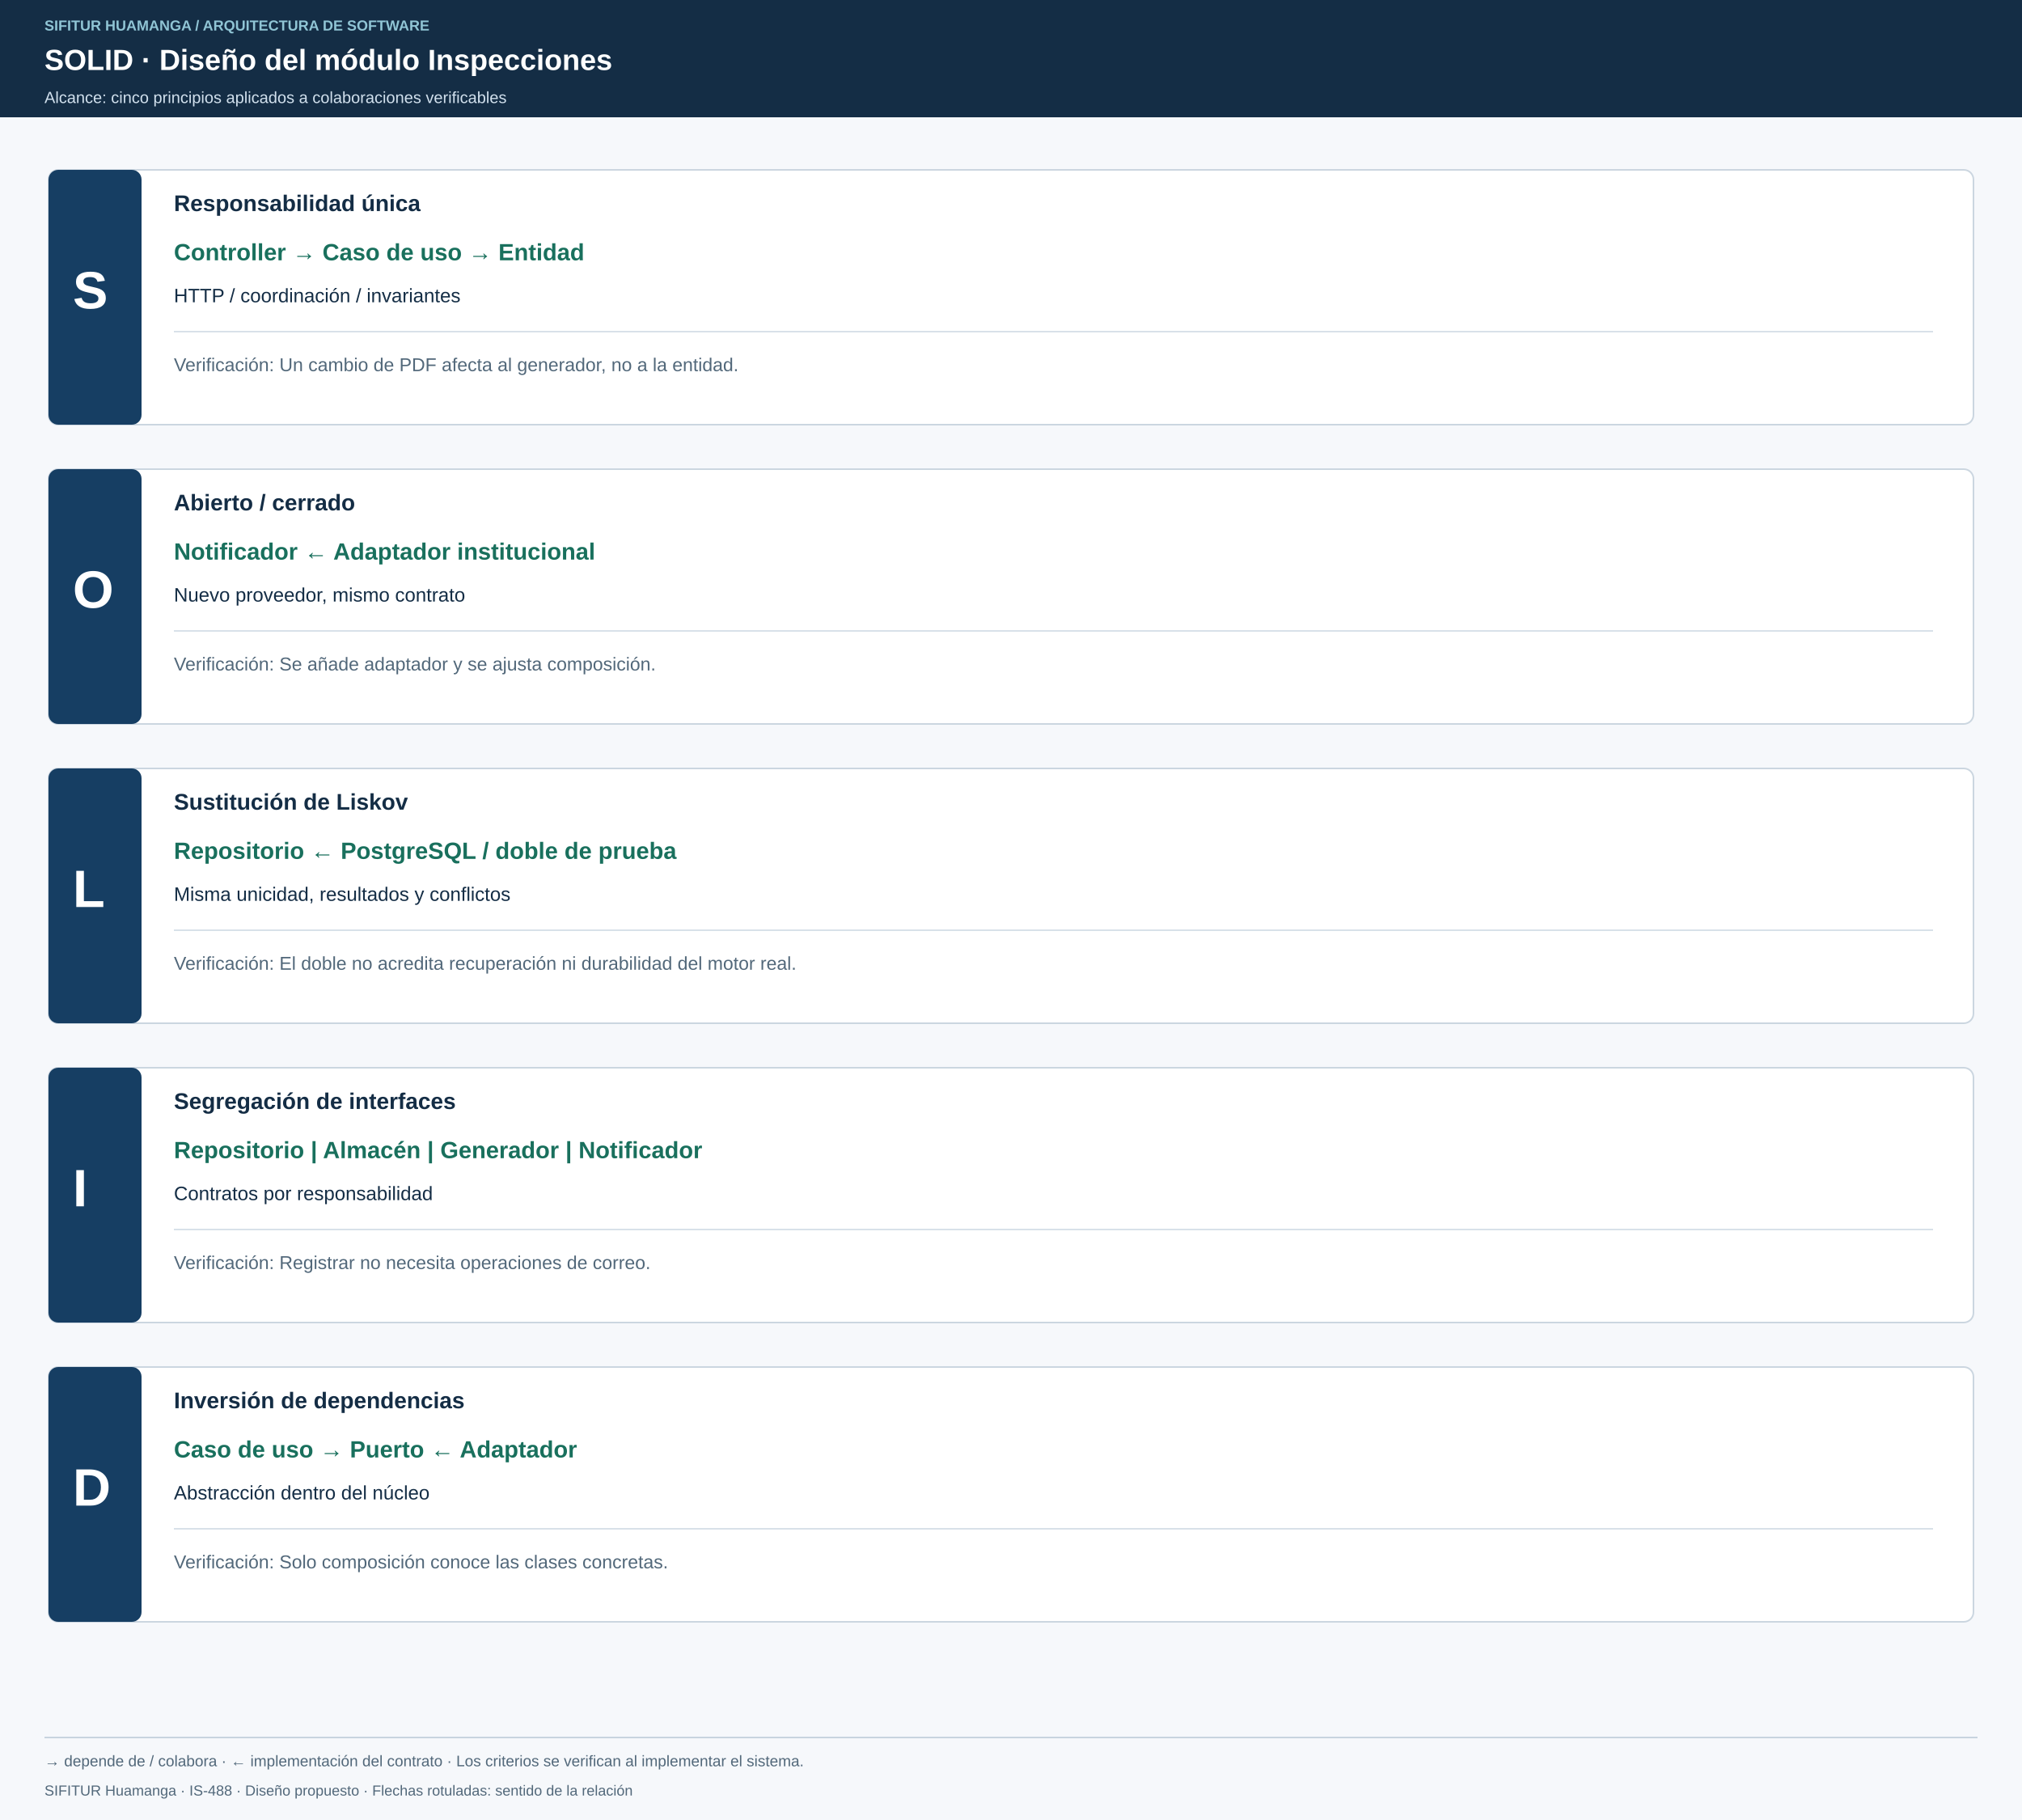
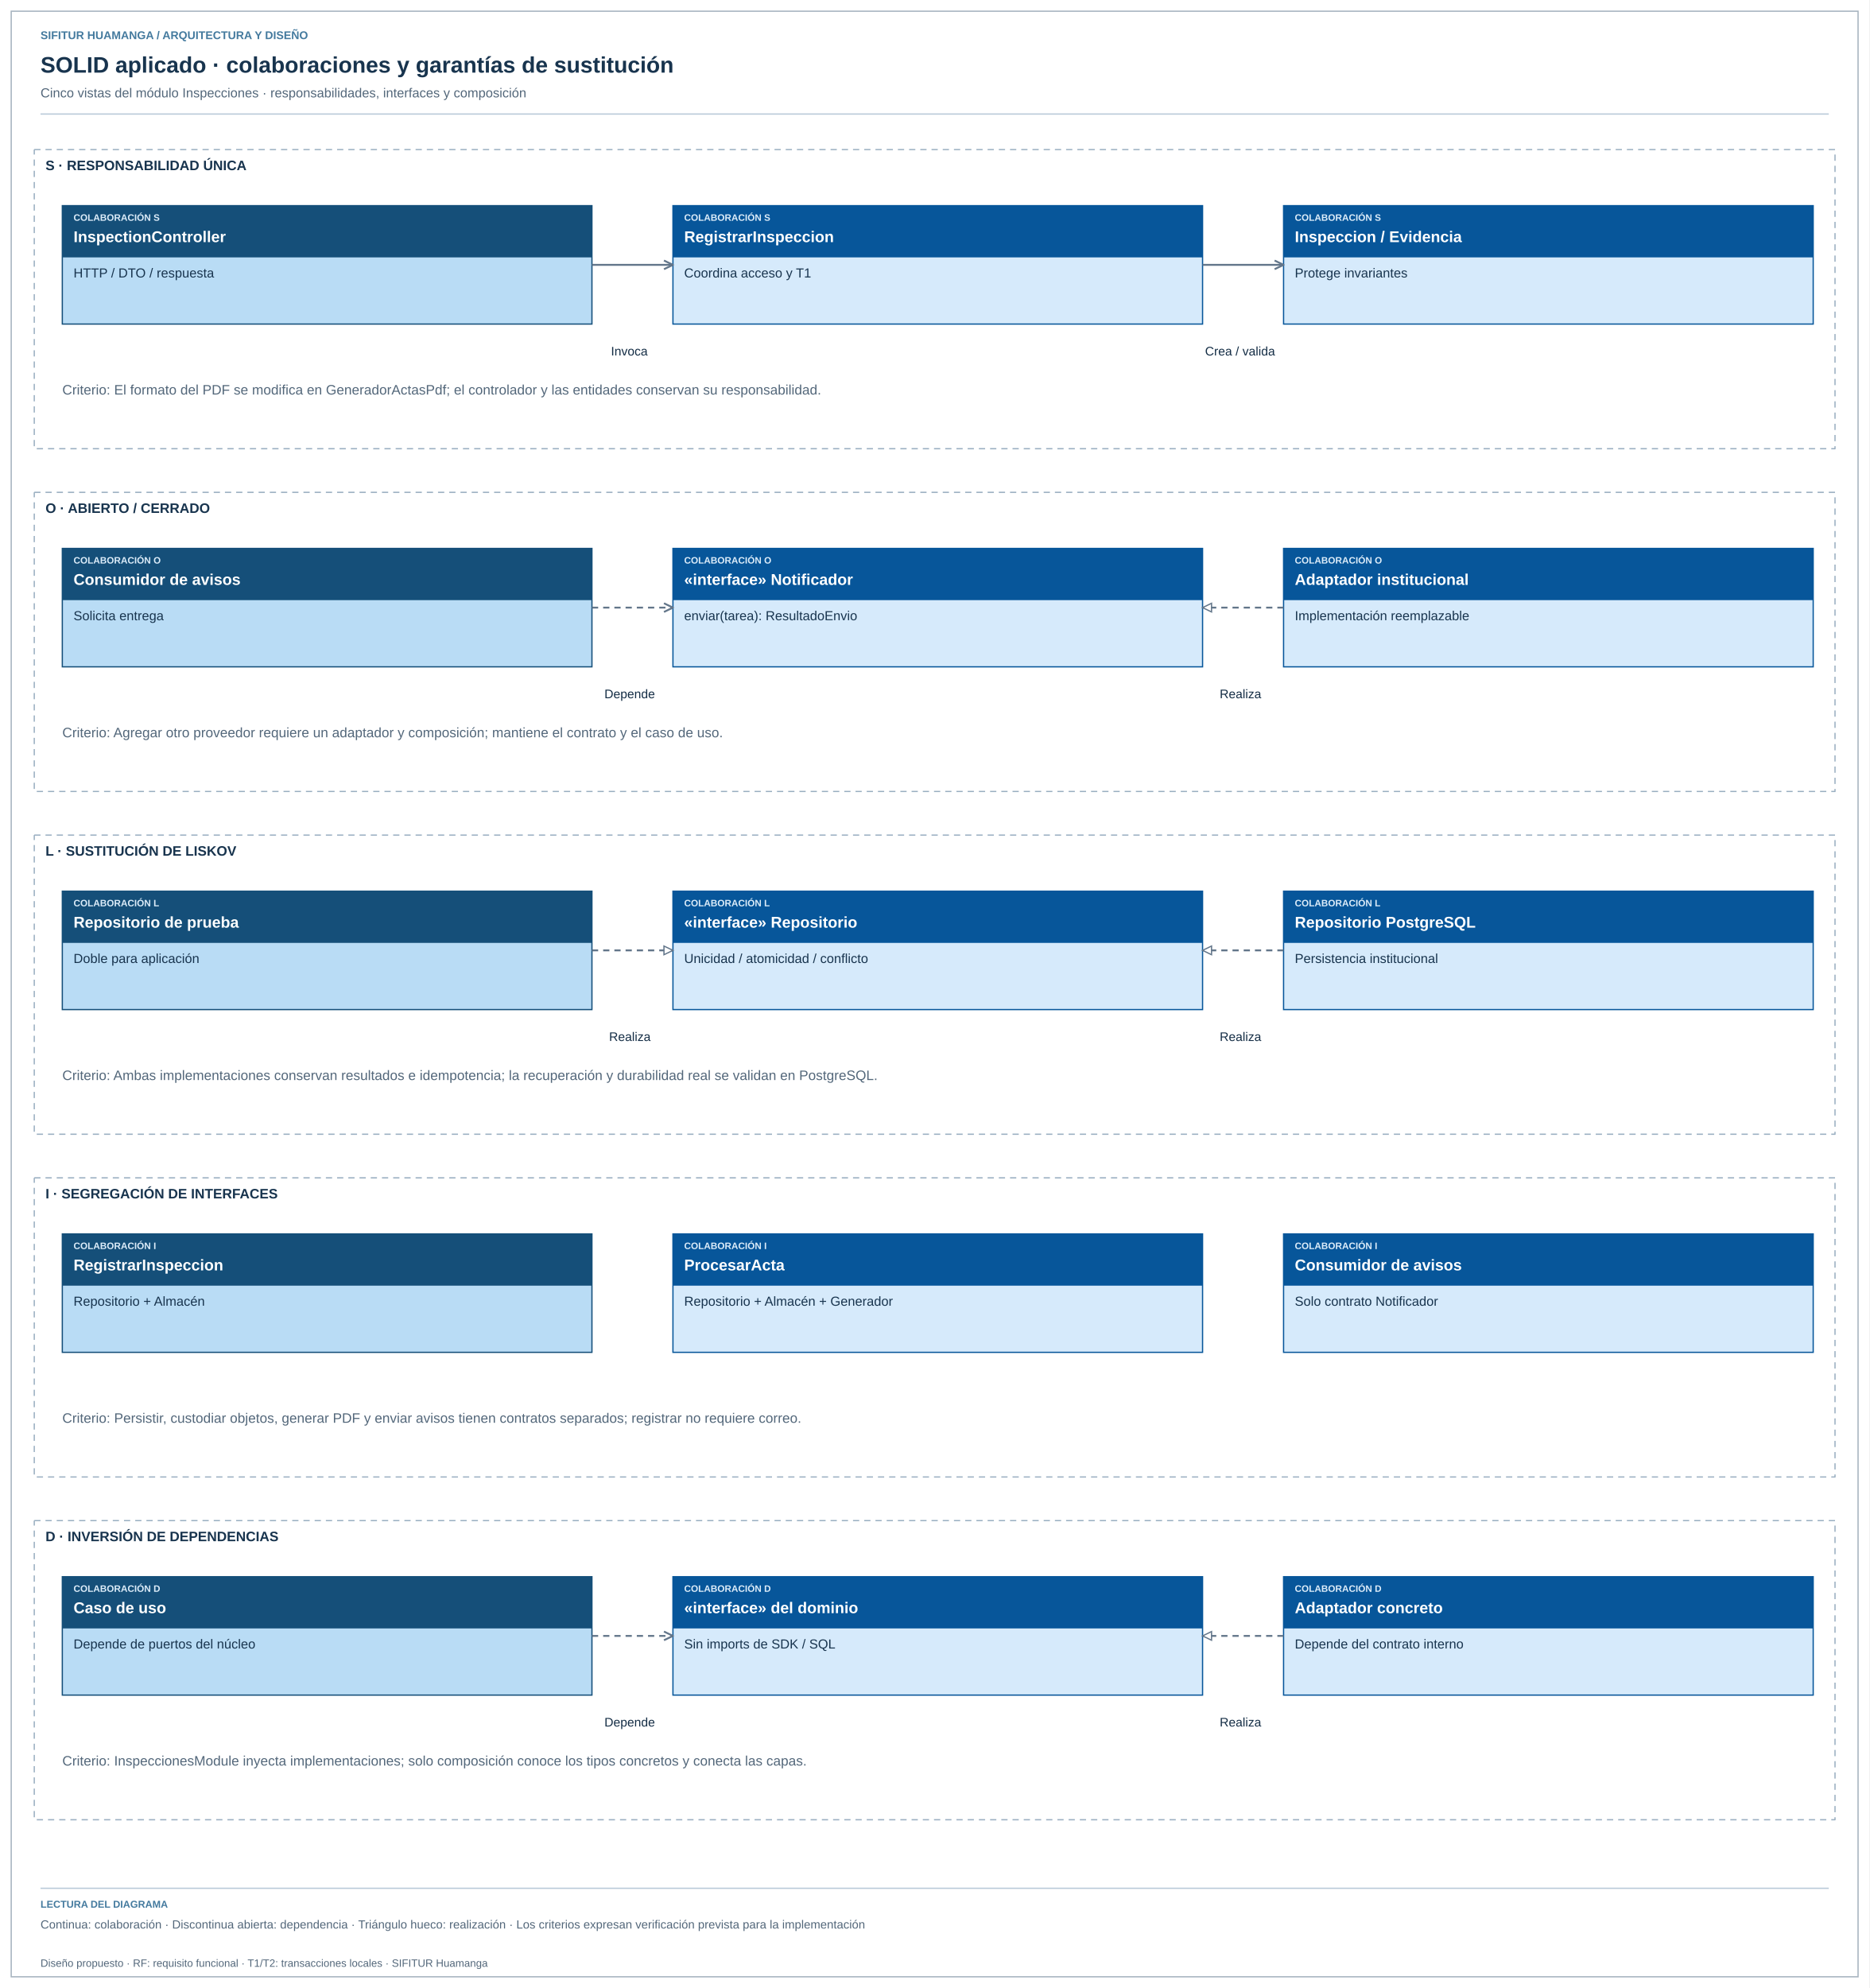
- <svg xmlns="http://www.w3.org/2000/svg" width="2500" height="2250" viewBox="0 0 2500 2250" role="img">
-   <rect width="100%" height="100%" fill="#f6f8fb" />
-   <rect x="0" y="0" width="2500" height="145" rx="0" fill="#142d45" stroke="none" stroke-width="2" />
-   <text x="55" y="37.76" font-family="Arial,sans-serif" font-size="18" font-weight="700" fill="#90c5d5">SIFITUR HUAMANGA  /  ARQUITECTURA DE SOFTWARE</text>
-   <text x="55" y="86.52" font-family="Arial,sans-serif" font-size="36" font-weight="700" fill="white">SOLID · Diseño del módulo Inspecciones</text>
-   <text x="55" y="127.4" font-family="Arial,sans-serif" font-size="20" font-weight="400" fill="#d1e0ed">Alcance: cinco principios aplicados a colaboraciones verificables</text>
-   <rect x="60" y="210" width="2380" height="315" rx="12" fill="white" stroke="#cbd6e0" stroke-width="2" />
-   <rect x="60" y="210" width="115" height="315" rx="12" fill="#163e63" stroke="none" stroke-width="2" />
-   <text x="90" y="381.3" font-family="Arial,sans-serif" font-size="65" font-weight="700" fill="white">S</text>
-   <text x="215" y="260.96" font-family="Arial,sans-serif" font-size="28" font-weight="700" fill="#142d45">Responsabilidad única</text>
-   <text x="215" y="321.78" font-family="Arial,sans-serif" font-size="29" font-weight="700" fill="#19705d">Controller → Caso de uso → Entidad</text>
-   <text x="215" y="373.68" font-family="Arial,sans-serif" font-size="24" font-weight="400" fill="#142d45">HTTP / coordinación / invariantes</text>
-   <polyline points="215,410 2390,410" fill="none" stroke="#d8e1e9" stroke-width="2" stroke-linejoin="round" />
-   <text x="215" y="458.86" font-family="Arial,sans-serif" font-size="23" font-weight="400" fill="#52687a">Verificación: Un cambio de PDF afecta al generador, no a la entidad.</text>
-   <rect x="60" y="580" width="2380" height="315" rx="12" fill="white" stroke="#cbd6e0" stroke-width="2" />
-   <rect x="60" y="580" width="115" height="315" rx="12" fill="#163e63" stroke="none" stroke-width="2" />
-   <text x="90" y="751.3" font-family="Arial,sans-serif" font-size="65" font-weight="700" fill="white">O</text>
-   <text x="215" y="630.96" font-family="Arial,sans-serif" font-size="28" font-weight="700" fill="#142d45">Abierto / cerrado</text>
-   <text x="215" y="691.78" font-family="Arial,sans-serif" font-size="29" font-weight="700" fill="#19705d">Notificador ← Adaptador institucional</text>
-   <text x="215" y="743.68" font-family="Arial,sans-serif" font-size="24" font-weight="400" fill="#142d45">Nuevo proveedor, mismo contrato</text>
-   <polyline points="215,780 2390,780" fill="none" stroke="#d8e1e9" stroke-width="2" stroke-linejoin="round" />
-   <text x="215" y="828.86" font-family="Arial,sans-serif" font-size="23" font-weight="400" fill="#52687a">Verificación: Se añade adaptador y se ajusta composición.</text>
-   <rect x="60" y="950" width="2380" height="315" rx="12" fill="white" stroke="#cbd6e0" stroke-width="2" />
-   <rect x="60" y="950" width="115" height="315" rx="12" fill="#163e63" stroke="none" stroke-width="2" />
-   <text x="90" y="1121.3" font-family="Arial,sans-serif" font-size="65" font-weight="700" fill="white">L</text>
-   <text x="215" y="1000.96" font-family="Arial,sans-serif" font-size="28" font-weight="700" fill="#142d45">Sustitución de Liskov</text>
-   <text x="215" y="1061.78" font-family="Arial,sans-serif" font-size="29" font-weight="700" fill="#19705d">Repositorio ← PostgreSQL / doble de prueba</text>
-   <text x="215" y="1113.68" font-family="Arial,sans-serif" font-size="24" font-weight="400" fill="#142d45">Misma unicidad, resultados y conflictos</text>
-   <polyline points="215,1150 2390,1150" fill="none" stroke="#d8e1e9" stroke-width="2" stroke-linejoin="round" />
-   <text x="215" y="1198.86" font-family="Arial,sans-serif" font-size="23" font-weight="400" fill="#52687a">Verificación: El doble no acredita recuperación ni durabilidad del motor real.</text>
-   <rect x="60" y="1320" width="2380" height="315" rx="12" fill="white" stroke="#cbd6e0" stroke-width="2" />
-   <rect x="60" y="1320" width="115" height="315" rx="12" fill="#163e63" stroke="none" stroke-width="2" />
-   <text x="90" y="1491.3" font-family="Arial,sans-serif" font-size="65" font-weight="700" fill="white">I</text>
-   <text x="215" y="1370.96" font-family="Arial,sans-serif" font-size="28" font-weight="700" fill="#142d45">Segregación de interfaces</text>
-   <text x="215" y="1431.78" font-family="Arial,sans-serif" font-size="29" font-weight="700" fill="#19705d">Repositorio | Almacén | Generador | Notificador</text>
-   <text x="215" y="1483.68" font-family="Arial,sans-serif" font-size="24" font-weight="400" fill="#142d45">Contratos por responsabilidad</text>
-   <polyline points="215,1520 2390,1520" fill="none" stroke="#d8e1e9" stroke-width="2" stroke-linejoin="round" />
-   <text x="215" y="1568.86" font-family="Arial,sans-serif" font-size="23" font-weight="400" fill="#52687a">Verificación: Registrar no necesita operaciones de correo.</text>
-   <rect x="60" y="1690" width="2380" height="315" rx="12" fill="white" stroke="#cbd6e0" stroke-width="2" />
-   <rect x="60" y="1690" width="115" height="315" rx="12" fill="#163e63" stroke="none" stroke-width="2" />
-   <text x="90" y="1861.3" font-family="Arial,sans-serif" font-size="65" font-weight="700" fill="white">D</text>
-   <text x="215" y="1740.96" font-family="Arial,sans-serif" font-size="28" font-weight="700" fill="#142d45">Inversión de dependencias</text>
-   <text x="215" y="1801.78" font-family="Arial,sans-serif" font-size="29" font-weight="700" fill="#19705d">Caso de uso → Puerto ← Adaptador</text>
-   <text x="215" y="1853.68" font-family="Arial,sans-serif" font-size="24" font-weight="400" fill="#142d45">Abstracción dentro del núcleo</text>
-   <polyline points="215,1890 2390,1890" fill="none" stroke="#d8e1e9" stroke-width="2" stroke-linejoin="round" />
-   <text x="215" y="1938.86" font-family="Arial,sans-serif" font-size="23" font-weight="400" fill="#52687a">Verificación: Solo composición conoce las clases concretas.</text>
-   <polyline points="55,2148 2445,2148" fill="none" stroke="#c8d4df" stroke-width="2" stroke-linejoin="round" />
-   <text x="55" y="2183.58" font-family="Arial,sans-serif" font-size="19" font-weight="400" fill="#52687a">→ depende de / colabora · ← implementación del contrato · Los criterios se verifican al implementar el sistema.</text>
-   <text x="55" y="2219.76" font-family="Arial,sans-serif" font-size="18" font-weight="400" fill="#52687a">SIFITUR Huamanga · IS-488 · Diseño propuesto · Flechas rotuladas: sentido de la relación</text>
+ <svg xmlns="http://www.w3.org/2000/svg" width="3000" height="3190" viewBox="0 0 3000 3190" role="img">
+   <rect width="100%" height="100%" fill="white" />
+   <rect x="18" y="18" width="2964" height="3154" rx="0" fill="white" stroke="#a6b3bf" stroke-width="2" />
+   <text x="65" y="62.76" font-family="Arial,sans-serif" font-size="18" font-weight="700" fill="#447a9e">SIFITUR HUAMANGA  /  ARQUITECTURA Y DISEÑO</text>
+   <text x="65" y="116.52" font-family="Arial,sans-serif" font-size="36" font-weight="700" fill="#18344e">SOLID aplicado · colaboraciones y garantías de sustitución</text>
+   <text x="65" y="156.22" font-family="Arial,sans-serif" font-size="21" font-weight="400" fill="#53677a">Cinco vistas del módulo Inspecciones · responsabilidades, interfaces y composición</text>
+   <polyline points="65,183 2935,183" fill="none" stroke="#b8c9d8" stroke-width="2" stroke-linejoin="round" />
+   <polyline points="55,240 2945,240 2945,720 55,720 55,240" fill="none" stroke="#9aafc1" stroke-width="2" stroke-linejoin="round" stroke-dasharray="10 8" />
+   <text x="73" y="273.04" font-family="Arial,sans-serif" font-size="22" font-weight="700" fill="#18344e">S · RESPONSABILIDAD ÚNICA</text>
+   <rect x="100" y="330" width="850" height="190" rx="0" fill="#b9dcf5" stroke="#154f79" stroke-width="2" />
+   <rect x="100" y="330" width="850" height="83" rx="0" fill="#154f79" stroke="none" stroke-width="2" />
+   <text x="118" y="354.3" font-family="Arial,sans-serif" font-size="15" font-weight="700" fill="#dcecf9">COLABORACIÓN S</text>
+   <text x="118" y="388.5" font-family="Arial,sans-serif" font-size="25" font-weight="700" fill="white">InspectionController</text>
+   <text x="118" y="445.22" font-family="Arial,sans-serif" font-size="21" font-weight="400" fill="#18344e">HTTP / DTO / respuesta</text>
+   <rect x="1080" y="330" width="850" height="190" rx="0" fill="#d6eafb" stroke="#07569a" stroke-width="2" />
+   <rect x="1080" y="330" width="850" height="83" rx="0" fill="#07569a" stroke="none" stroke-width="2" />
+   <text x="1098" y="354.3" font-family="Arial,sans-serif" font-size="15" font-weight="700" fill="#dcecf9">COLABORACIÓN S</text>
+   <text x="1098" y="388.5" font-family="Arial,sans-serif" font-size="25" font-weight="700" fill="white">RegistrarInspeccion</text>
+   <text x="1098" y="445.22" font-family="Arial,sans-serif" font-size="21" font-weight="400" fill="#18344e">Coordina acceso y T1</text>
+   <rect x="2060" y="330" width="850" height="190" rx="0" fill="#d6eafb" stroke="#07569a" stroke-width="2" />
+   <rect x="2060" y="330" width="850" height="83" rx="0" fill="#07569a" stroke="none" stroke-width="2" />
+   <text x="2078" y="354.3" font-family="Arial,sans-serif" font-size="15" font-weight="700" fill="#dcecf9">COLABORACIÓN S</text>
+   <text x="2078" y="388.5" font-family="Arial,sans-serif" font-size="25" font-weight="700" fill="white">Inspeccion / Evidencia</text>
+   <text x="2078" y="445.22" font-family="Arial,sans-serif" font-size="21" font-weight="400" fill="#18344e">Protege invariantes</text>
+   <polyline points="950,425.0 1015.0,425.0 1080,425.0" fill="none" stroke="#63768a" stroke-width="3" stroke-linejoin="round" />
+   <polyline points="1065.593,431.959 1080,425.0 1065.593,418.041" fill="none" stroke="#63768a" stroke-width="3" stroke-linejoin="round" />
+   <rect x="970.5" y="550" width="79.0" height="35" rx="4" fill="#ffffff" stroke="none" stroke-width="2" />
+   <text x="980.5" y="570.4" font-family="Arial,sans-serif" font-size="20" font-weight="400" fill="#142d45">Invoca</text>
+   <polyline points="1930,425.0 1995.0,425.0 2060,425.0" fill="none" stroke="#63768a" stroke-width="3" stroke-linejoin="round" />
+   <polyline points="2045.593,431.959 2060,425.0 2045.593,418.041" fill="none" stroke="#63768a" stroke-width="3" stroke-linejoin="round" />
+   <rect x="1924.0" y="550" width="132.0" height="35" rx="4" fill="#ffffff" stroke="none" stroke-width="2" />
+   <text x="1934.0" y="570.4" font-family="Arial,sans-serif" font-size="20" font-weight="400" fill="#142d45">Crea / valida</text>
+   <text x="100" y="633.04" font-family="Arial,sans-serif" font-size="22" font-weight="400" fill="#53677a">Criterio: El formato del PDF se modifica en GeneradorActasPdf; el controlador y las entidades conservan su responsabilidad.</text>
+   <polyline points="55,790 2945,790 2945,1270 55,1270 55,790" fill="none" stroke="#9aafc1" stroke-width="2" stroke-linejoin="round" stroke-dasharray="10 8" />
+   <text x="73" y="823.04" font-family="Arial,sans-serif" font-size="22" font-weight="700" fill="#18344e">O · ABIERTO / CERRADO</text>
+   <rect x="100" y="880" width="850" height="190" rx="0" fill="#b9dcf5" stroke="#154f79" stroke-width="2" />
+   <rect x="100" y="880" width="850" height="83" rx="0" fill="#154f79" stroke="none" stroke-width="2" />
+   <text x="118" y="904.3" font-family="Arial,sans-serif" font-size="15" font-weight="700" fill="#dcecf9">COLABORACIÓN O</text>
+   <text x="118" y="938.5" font-family="Arial,sans-serif" font-size="25" font-weight="700" fill="white">Consumidor de avisos</text>
+   <text x="118" y="995.22" font-family="Arial,sans-serif" font-size="21" font-weight="400" fill="#18344e">Solicita entrega</text>
+   <rect x="1080" y="880" width="850" height="190" rx="0" fill="#d6eafb" stroke="#07569a" stroke-width="2" />
+   <rect x="1080" y="880" width="850" height="83" rx="0" fill="#07569a" stroke="none" stroke-width="2" />
+   <text x="1098" y="904.3" font-family="Arial,sans-serif" font-size="15" font-weight="700" fill="#dcecf9">COLABORACIÓN O</text>
+   <text x="1098" y="938.5" font-family="Arial,sans-serif" font-size="25" font-weight="700" fill="white">«interface» Notificador</text>
+   <text x="1098" y="995.22" font-family="Arial,sans-serif" font-size="21" font-weight="400" fill="#18344e">enviar(tarea): ResultadoEnvio</text>
+   <rect x="2060" y="880" width="850" height="190" rx="0" fill="#d6eafb" stroke="#07569a" stroke-width="2" />
+   <rect x="2060" y="880" width="850" height="83" rx="0" fill="#07569a" stroke="none" stroke-width="2" />
+   <text x="2078" y="904.3" font-family="Arial,sans-serif" font-size="15" font-weight="700" fill="#dcecf9">COLABORACIÓN O</text>
+   <text x="2078" y="938.5" font-family="Arial,sans-serif" font-size="25" font-weight="700" fill="white">Adaptador institucional</text>
+   <text x="2078" y="995.22" font-family="Arial,sans-serif" font-size="21" font-weight="400" fill="#18344e">Implementación reemplazable</text>
+   <polyline points="950,975.0 1015.0,975.0 1080,975.0" fill="none" stroke="#63768a" stroke-width="3" stroke-linejoin="round" stroke-dasharray="10 8" />
+   <polyline points="1065.593,981.959 1080,975.0 1065.593,968.041" fill="none" stroke="#63768a" stroke-width="3" stroke-linejoin="round" />
+   <rect x="960.0" y="1100" width="100.0" height="35" rx="4" fill="#ffffff" stroke="none" stroke-width="2" />
+   <text x="970.0" y="1120.4" font-family="Arial,sans-serif" font-size="20" font-weight="400" fill="#142d45">Depende</text>
+   <polyline points="2060,975.0 1995.0,975.0 1930,975.0" fill="none" stroke="#63768a" stroke-width="3" stroke-linejoin="round" stroke-dasharray="10 8" />
+   <polygon points="1930,975.0 1944.407,968.041 1944.407,981.959" fill="white" stroke="#63768a" stroke-width="2" />
+   <rect x="1947.5" y="1100" width="85.0" height="35" rx="4" fill="#ffffff" stroke="none" stroke-width="2" />
+   <text x="1957.5" y="1120.4" font-family="Arial,sans-serif" font-size="20" font-weight="400" fill="#142d45">Realiza</text>
+   <text x="100" y="1183.04" font-family="Arial,sans-serif" font-size="22" font-weight="400" fill="#53677a">Criterio: Agregar otro proveedor requiere un adaptador y composición; mantiene el contrato y el caso de uso.</text>
+   <polyline points="55,1340 2945,1340 2945,1820 55,1820 55,1340" fill="none" stroke="#9aafc1" stroke-width="2" stroke-linejoin="round" stroke-dasharray="10 8" />
+   <text x="73" y="1373.04" font-family="Arial,sans-serif" font-size="22" font-weight="700" fill="#18344e">L · SUSTITUCIÓN DE LISKOV</text>
+   <rect x="100" y="1430" width="850" height="190" rx="0" fill="#b9dcf5" stroke="#154f79" stroke-width="2" />
+   <rect x="100" y="1430" width="850" height="83" rx="0" fill="#154f79" stroke="none" stroke-width="2" />
+   <text x="118" y="1454.3" font-family="Arial,sans-serif" font-size="15" font-weight="700" fill="#dcecf9">COLABORACIÓN L</text>
+   <text x="118" y="1488.5" font-family="Arial,sans-serif" font-size="25" font-weight="700" fill="white">Repositorio de prueba</text>
+   <text x="118" y="1545.22" font-family="Arial,sans-serif" font-size="21" font-weight="400" fill="#18344e">Doble para aplicación</text>
+   <rect x="1080" y="1430" width="850" height="190" rx="0" fill="#d6eafb" stroke="#07569a" stroke-width="2" />
+   <rect x="1080" y="1430" width="850" height="83" rx="0" fill="#07569a" stroke="none" stroke-width="2" />
+   <text x="1098" y="1454.3" font-family="Arial,sans-serif" font-size="15" font-weight="700" fill="#dcecf9">COLABORACIÓN L</text>
+   <text x="1098" y="1488.5" font-family="Arial,sans-serif" font-size="25" font-weight="700" fill="white">«interface» Repositorio</text>
+   <text x="1098" y="1545.22" font-family="Arial,sans-serif" font-size="21" font-weight="400" fill="#18344e">Unicidad / atomicidad / conflicto</text>
+   <rect x="2060" y="1430" width="850" height="190" rx="0" fill="#d6eafb" stroke="#07569a" stroke-width="2" />
+   <rect x="2060" y="1430" width="850" height="83" rx="0" fill="#07569a" stroke="none" stroke-width="2" />
+   <text x="2078" y="1454.3" font-family="Arial,sans-serif" font-size="15" font-weight="700" fill="#dcecf9">COLABORACIÓN L</text>
+   <text x="2078" y="1488.5" font-family="Arial,sans-serif" font-size="25" font-weight="700" fill="white">Repositorio PostgreSQL</text>
+   <text x="2078" y="1545.22" font-family="Arial,sans-serif" font-size="21" font-weight="400" fill="#18344e">Persistencia institucional</text>
+   <polyline points="950,1525.0 1015.0,1525.0 1080,1525.0" fill="none" stroke="#63768a" stroke-width="3" stroke-linejoin="round" stroke-dasharray="10 8" />
+   <polygon points="1080,1525.0 1065.593,1531.959 1065.593,1518.041" fill="white" stroke="#63768a" stroke-width="2" />
+   <rect x="967.5" y="1650" width="85.0" height="35" rx="4" fill="#ffffff" stroke="none" stroke-width="2" />
+   <text x="977.5" y="1670.4" font-family="Arial,sans-serif" font-size="20" font-weight="400" fill="#142d45">Realiza</text>
+   <polyline points="2060,1525.0 1995.0,1525.0 1930,1525.0" fill="none" stroke="#63768a" stroke-width="3" stroke-linejoin="round" stroke-dasharray="10 8" />
+   <polygon points="1930,1525.0 1944.407,1518.041 1944.407,1531.959" fill="white" stroke="#63768a" stroke-width="2" />
+   <rect x="1947.5" y="1650" width="85.0" height="35" rx="4" fill="#ffffff" stroke="none" stroke-width="2" />
+   <text x="1957.5" y="1670.4" font-family="Arial,sans-serif" font-size="20" font-weight="400" fill="#142d45">Realiza</text>
+   <text x="100" y="1733.04" font-family="Arial,sans-serif" font-size="22" font-weight="400" fill="#53677a">Criterio: Ambas implementaciones conservan resultados e idempotencia; la recuperación y durabilidad real se validan en PostgreSQL.</text>
+   <polyline points="55,1890 2945,1890 2945,2370 55,2370 55,1890" fill="none" stroke="#9aafc1" stroke-width="2" stroke-linejoin="round" stroke-dasharray="10 8" />
+   <text x="73" y="1923.04" font-family="Arial,sans-serif" font-size="22" font-weight="700" fill="#18344e">I · SEGREGACIÓN DE INTERFACES</text>
+   <rect x="100" y="1980" width="850" height="190" rx="0" fill="#b9dcf5" stroke="#154f79" stroke-width="2" />
+   <rect x="100" y="1980" width="850" height="83" rx="0" fill="#154f79" stroke="none" stroke-width="2" />
+   <text x="118" y="2004.3" font-family="Arial,sans-serif" font-size="15" font-weight="700" fill="#dcecf9">COLABORACIÓN I</text>
+   <text x="118" y="2038.5" font-family="Arial,sans-serif" font-size="25" font-weight="700" fill="white">RegistrarInspeccion</text>
+   <text x="118" y="2095.22" font-family="Arial,sans-serif" font-size="21" font-weight="400" fill="#18344e">Repositorio + Almacén</text>
+   <rect x="1080" y="1980" width="850" height="190" rx="0" fill="#d6eafb" stroke="#07569a" stroke-width="2" />
+   <rect x="1080" y="1980" width="850" height="83" rx="0" fill="#07569a" stroke="none" stroke-width="2" />
+   <text x="1098" y="2004.3" font-family="Arial,sans-serif" font-size="15" font-weight="700" fill="#dcecf9">COLABORACIÓN I</text>
+   <text x="1098" y="2038.5" font-family="Arial,sans-serif" font-size="25" font-weight="700" fill="white">ProcesarActa</text>
+   <text x="1098" y="2095.22" font-family="Arial,sans-serif" font-size="21" font-weight="400" fill="#18344e">Repositorio + Almacén + Generador</text>
+   <rect x="2060" y="1980" width="850" height="190" rx="0" fill="#d6eafb" stroke="#07569a" stroke-width="2" />
+   <rect x="2060" y="1980" width="850" height="83" rx="0" fill="#07569a" stroke="none" stroke-width="2" />
+   <text x="2078" y="2004.3" font-family="Arial,sans-serif" font-size="15" font-weight="700" fill="#dcecf9">COLABORACIÓN I</text>
+   <text x="2078" y="2038.5" font-family="Arial,sans-serif" font-size="25" font-weight="700" fill="white">Consumidor de avisos</text>
+   <text x="2078" y="2095.22" font-family="Arial,sans-serif" font-size="21" font-weight="400" fill="#18344e">Solo contrato Notificador</text>
+   <text x="100" y="2283.04" font-family="Arial,sans-serif" font-size="22" font-weight="400" fill="#53677a">Criterio: Persistir, custodiar objetos, generar PDF y enviar avisos tienen contratos separados; registrar no requiere correo.</text>
+   <polyline points="55,2440 2945,2440 2945,2920 55,2920 55,2440" fill="none" stroke="#9aafc1" stroke-width="2" stroke-linejoin="round" stroke-dasharray="10 8" />
+   <text x="73" y="2473.04" font-family="Arial,sans-serif" font-size="22" font-weight="700" fill="#18344e">D · INVERSIÓN DE DEPENDENCIAS</text>
+   <rect x="100" y="2530" width="850" height="190" rx="0" fill="#b9dcf5" stroke="#154f79" stroke-width="2" />
+   <rect x="100" y="2530" width="850" height="83" rx="0" fill="#154f79" stroke="none" stroke-width="2" />
+   <text x="118" y="2554.3" font-family="Arial,sans-serif" font-size="15" font-weight="700" fill="#dcecf9">COLABORACIÓN D</text>
+   <text x="118" y="2588.5" font-family="Arial,sans-serif" font-size="25" font-weight="700" fill="white">Caso de uso</text>
+   <text x="118" y="2645.22" font-family="Arial,sans-serif" font-size="21" font-weight="400" fill="#18344e">Depende de puertos del núcleo</text>
+   <rect x="1080" y="2530" width="850" height="190" rx="0" fill="#d6eafb" stroke="#07569a" stroke-width="2" />
+   <rect x="1080" y="2530" width="850" height="83" rx="0" fill="#07569a" stroke="none" stroke-width="2" />
+   <text x="1098" y="2554.3" font-family="Arial,sans-serif" font-size="15" font-weight="700" fill="#dcecf9">COLABORACIÓN D</text>
+   <text x="1098" y="2588.5" font-family="Arial,sans-serif" font-size="25" font-weight="700" fill="white">«interface» del dominio</text>
+   <text x="1098" y="2645.22" font-family="Arial,sans-serif" font-size="21" font-weight="400" fill="#18344e">Sin imports de SDK / SQL</text>
+   <rect x="2060" y="2530" width="850" height="190" rx="0" fill="#d6eafb" stroke="#07569a" stroke-width="2" />
+   <rect x="2060" y="2530" width="850" height="83" rx="0" fill="#07569a" stroke="none" stroke-width="2" />
+   <text x="2078" y="2554.3" font-family="Arial,sans-serif" font-size="15" font-weight="700" fill="#dcecf9">COLABORACIÓN D</text>
+   <text x="2078" y="2588.5" font-family="Arial,sans-serif" font-size="25" font-weight="700" fill="white">Adaptador concreto</text>
+   <text x="2078" y="2645.22" font-family="Arial,sans-serif" font-size="21" font-weight="400" fill="#18344e">Depende del contrato interno</text>
+   <polyline points="950,2625.0 1015.0,2625.0 1080,2625.0" fill="none" stroke="#63768a" stroke-width="3" stroke-linejoin="round" stroke-dasharray="10 8" />
+   <polyline points="1065.593,2631.959 1080,2625.0 1065.593,2618.041" fill="none" stroke="#63768a" stroke-width="3" stroke-linejoin="round" />
+   <rect x="960.0" y="2750" width="100.0" height="35" rx="4" fill="#ffffff" stroke="none" stroke-width="2" />
+   <text x="970.0" y="2770.4" font-family="Arial,sans-serif" font-size="20" font-weight="400" fill="#142d45">Depende</text>
+   <polyline points="2060,2625.0 1995.0,2625.0 1930,2625.0" fill="none" stroke="#63768a" stroke-width="3" stroke-linejoin="round" stroke-dasharray="10 8" />
+   <polygon points="1930,2625.0 1944.407,2618.041 1944.407,2631.959" fill="white" stroke="#63768a" stroke-width="2" />
+   <rect x="1947.5" y="2750" width="85.0" height="35" rx="4" fill="#ffffff" stroke="none" stroke-width="2" />
+   <text x="1957.5" y="2770.4" font-family="Arial,sans-serif" font-size="20" font-weight="400" fill="#142d45">Realiza</text>
+   <text x="100" y="2833.04" font-family="Arial,sans-serif" font-size="22" font-weight="400" fill="#53677a">Criterio: InspeccionesModule inyecta implementaciones; solo composición conoce los tipos concretos y conecta las capas.</text>
+   <polyline points="65,3030 2935,3030" fill="none" stroke="#b8c9d8" stroke-width="2" stroke-linejoin="round" />
+   <text x="65" y="3061.12" font-family="Arial,sans-serif" font-size="16" font-weight="700" fill="#447a9e">LECTURA DEL DIAGRAMA</text>
+   <text x="65" y="3094.58" font-family="Arial,sans-serif" font-size="19" font-weight="400" fill="#53677a">Continua: colaboración · Discontinua abierta: dependencia · Triángulo hueco: realización · Los criterios expresan verificación prevista para la implementación</text>
+   <text x="65" y="3155.94" font-family="Arial,sans-serif" font-size="17" font-weight="400" fill="#53677a">Diseño propuesto · RF: requisito funcional · T1/T2: transacciones locales · SIFITUR Huamanga</text>
</svg>
